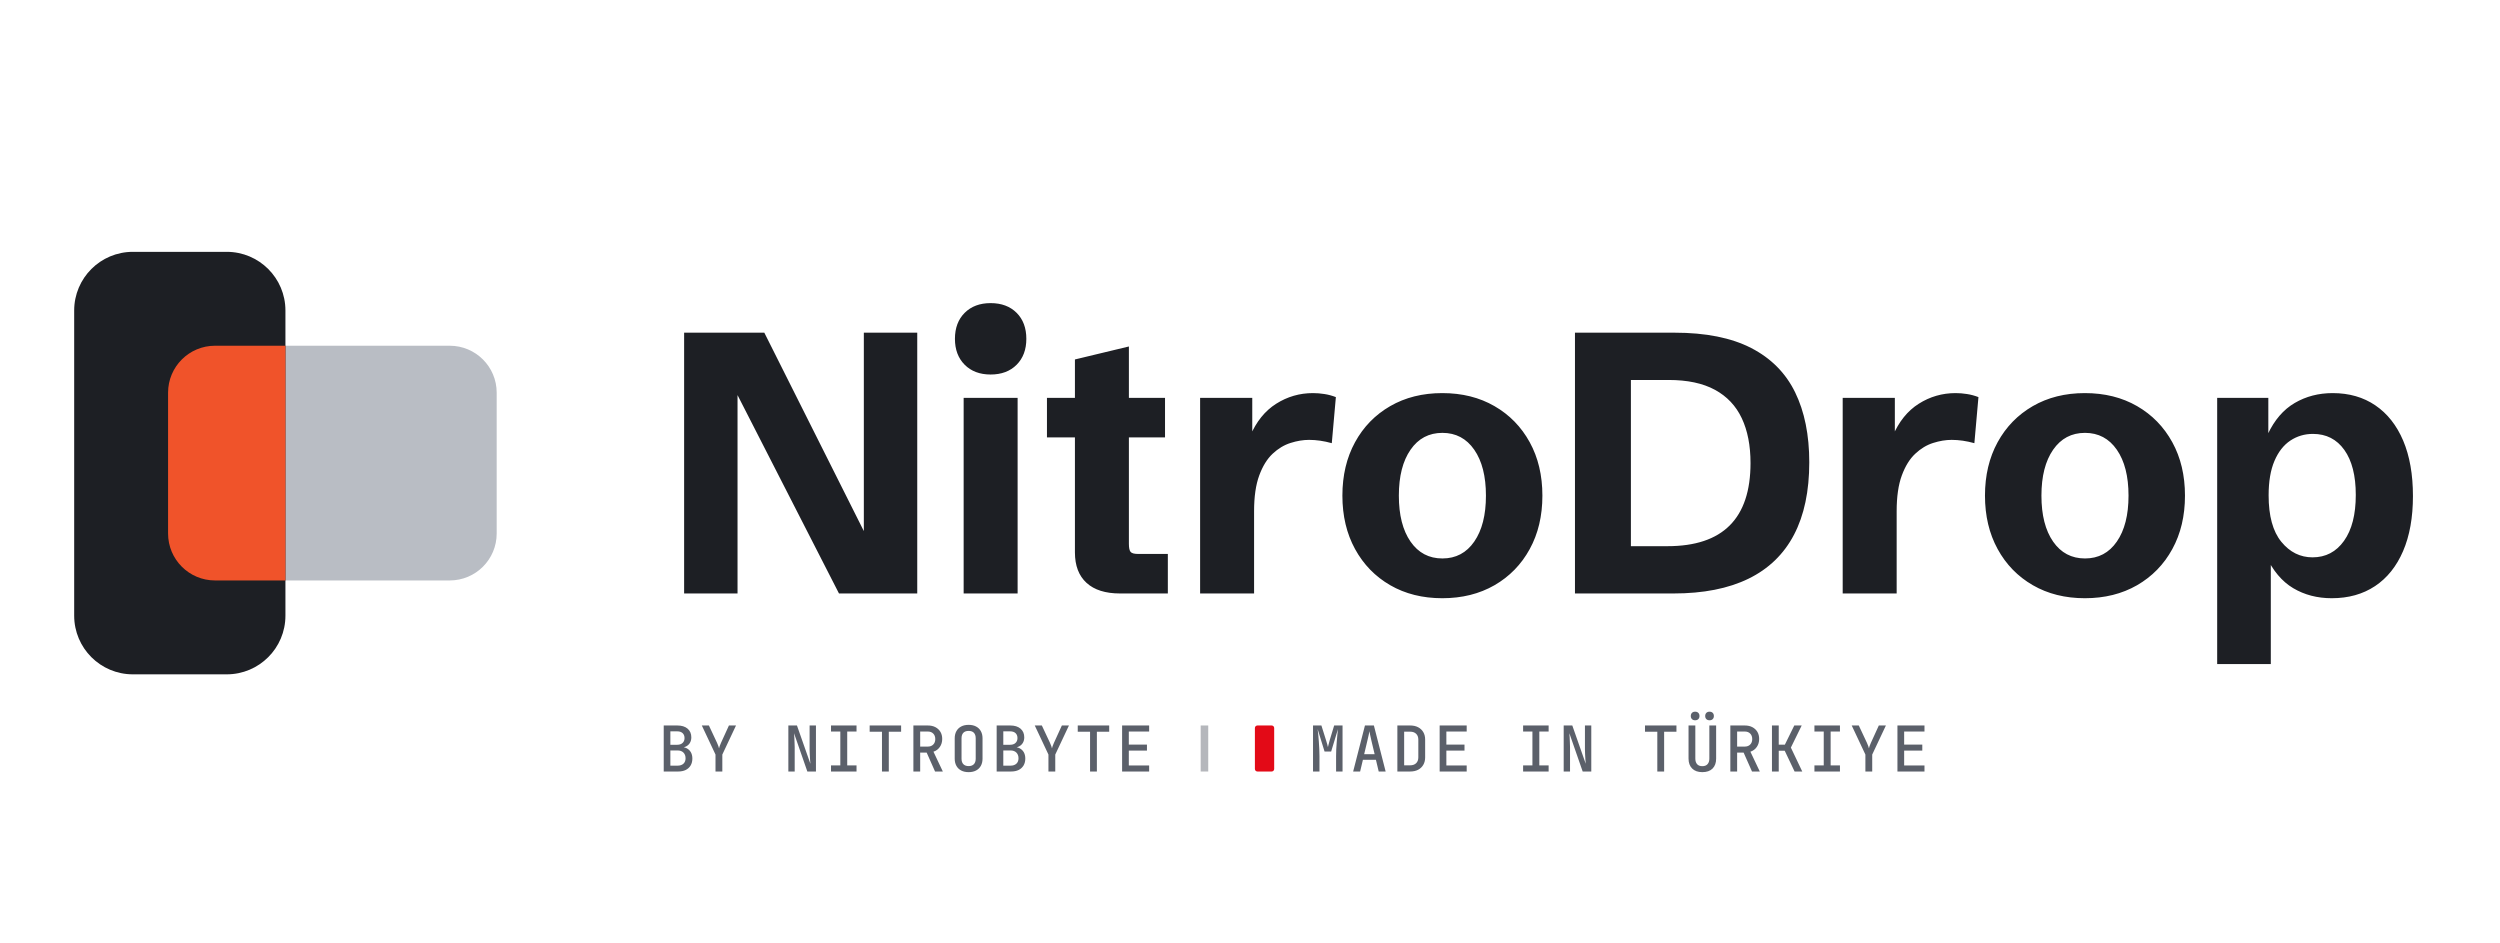
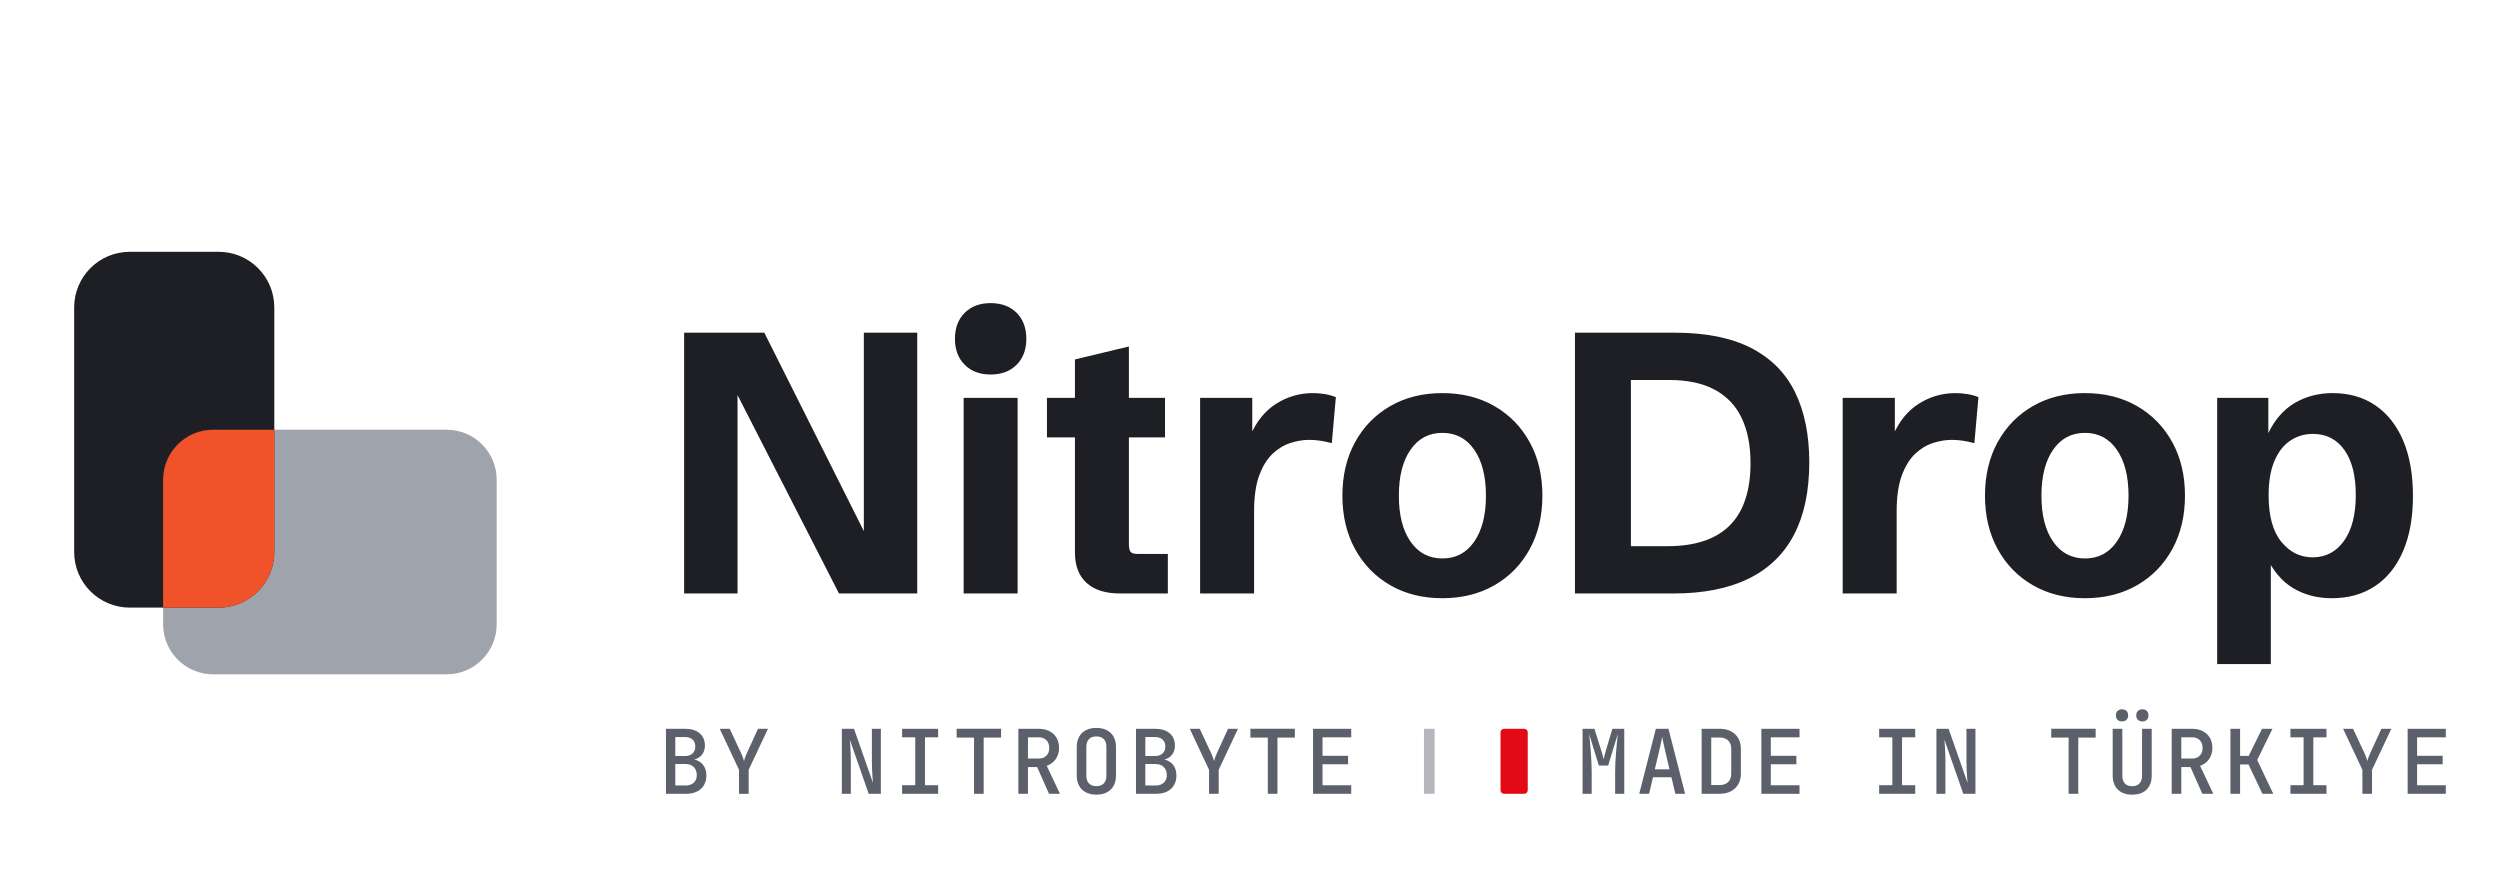
- <svg xmlns="http://www.w3.org/2000/svg" viewBox="0 0 674 254">
-   <g transform="translate(-2.15 48.91) scale(3.1641)">
+ <svg xmlns="http://www.w3.org/2000/svg" viewBox="0 0 674 238">
+   <g transform="translate(2.01 55.90) scale(2.9975)">
    <defs>
-       <clipPath id="clp9">
-         <rect x="7" y="6" width="18" height="36" rx="5" />
+       <clipPath id="clp19">
+         <rect x="6" y="4" width="18" height="32" rx="5" />
      </clipPath>
    </defs>
-     <g fill="#B9BDC4">
-       <rect x="15" y="14" width="28" height="20" rx="4" />
+     <g fill="#9EA3AC">
+       <rect x="14" y="20" width="30" height="22" rx="4.5" />
    </g>
    <g fill="#1D1F24">
-       <rect x="7" y="6" width="18" height="36" rx="5" />
+       <rect x="6" y="4" width="18" height="32" rx="5" />
    </g>
-     <g fill="#F0532A" clip-path="url(#clp9)">
-       <rect x="15" y="14" width="28" height="20" rx="4" />
+     <g fill="#F0532A" clip-path="url(#clp19)">
+       <rect x="14" y="20" width="30" height="22" rx="4.5" />
    </g>
  </g>
  <path fill="#1D1F24" d="M184.44 160.00L184.44 89.69L206.06 89.69L237.58 152.53L232.89 152.82L232.89 89.69L247.29 89.69L247.29 160.00L226.19 160.00L193.88 96.82L198.84 96.47L198.84 160.00L184.44 160.00ZM259.80 160.00L259.80 107.27L274.35 107.27L274.35 160.00L259.80 160.00ZM267.07 100.97Q262.71 100.97 260.08 98.34Q257.45 95.71 257.45 91.35Q257.45 86.96 260.08 84.34Q262.71 81.72 267.07 81.72Q271.46 81.72 274.08 84.34Q276.70 86.96 276.70 91.35Q276.70 95.71 274.08 98.34Q271.46 100.97 267.07 100.97ZM301.96 160.00Q296.07 160.00 292.94 157.15Q289.80 154.29 289.80 148.93L289.80 117.93L282.26 117.93L282.26 107.27L289.80 107.27L289.80 96.91L304.35 93.41L304.35 107.27L314.09 107.27L314.09 117.93L304.35 117.93L304.35 146.62Q304.35 148.25 304.81 148.79Q305.28 149.34 306.79 149.34L314.85 149.34L314.85 160.00L301.96 160.00ZM323.55 160.00L323.55 107.27L337.61 107.27L337.61 119.13L337.02 117.59Q339.53 111.71 344.06 108.85Q348.59 105.98 353.97 105.98Q355.50 105.98 357.06 106.23Q358.62 106.47 360.15 107.06L359.05 119.48Q355.87 118.59 352.93 118.59Q350.53 118.59 347.93 119.42Q345.33 120.24 343.10 122.33Q340.88 124.41 339.49 128.18Q338.10 131.95 338.10 137.82L338.10 160.00L323.55 160.00ZM388.85 161.28Q380.88 161.28 374.80 157.77Q368.73 154.26 365.32 148.02Q361.91 141.79 361.91 133.62Q361.91 125.45 365.32 119.22Q368.72 113.00 374.80 109.49Q380.88 105.98 388.84 105.98Q396.84 105.98 402.91 109.49Q408.99 112.99 412.41 119.22Q415.83 125.44 415.83 133.63Q415.83 141.81 412.41 148.04Q409.00 154.27 402.91 157.78Q396.81 161.28 388.85 161.28ZM388.87 150.56Q394.32 150.56 397.46 146.01Q400.61 141.46 400.61 133.63Q400.61 125.79 397.46 121.25Q394.31 116.70 388.87 116.70Q383.42 116.70 380.28 121.25Q377.13 125.79 377.13 133.63Q377.13 141.48 380.28 146.02Q383.43 150.56 388.87 150.56ZM424.61 160.00L424.61 89.69L451.43 89.69Q464.08 89.69 472.11 93.82Q480.14 97.95 483.96 105.76Q487.78 113.58 487.78 124.63Q487.78 136.30 483.66 144.17Q479.54 152.04 471.39 156.02Q463.24 160.00 451.15 160.00L424.61 160.00ZM439.69 147.25L449.56 147.25Q471.94 147.25 471.94 124.84Q471.94 117.75 469.58 112.75Q467.22 107.74 462.34 105.09Q457.47 102.44 449.84 102.44L439.69 102.44L439.69 147.25ZM496.79 160.00L496.79 107.27L510.85 107.27L510.85 119.13L510.26 117.59Q512.77 111.71 517.30 108.85Q521.83 105.98 527.22 105.98Q528.74 105.98 530.30 106.23Q531.86 106.47 533.39 107.06L532.29 119.48Q529.11 118.59 526.17 118.59Q523.78 118.59 521.17 119.42Q518.57 120.24 516.35 122.33Q514.12 124.41 512.73 128.18Q511.34 131.95 511.34 137.82L511.34 160.00L496.79 160.00ZM562.09 161.28Q554.12 161.28 548.05 157.77Q541.97 154.26 538.56 148.02Q535.15 141.79 535.15 133.62Q535.15 125.45 538.56 119.22Q541.97 113.00 548.04 109.49Q554.12 105.98 562.08 105.98Q570.08 105.98 576.16 109.49Q582.23 112.99 585.65 119.22Q589.07 125.44 589.07 133.63Q589.07 141.81 585.65 148.04Q582.24 154.27 576.15 157.78Q570.05 161.28 562.09 161.28ZM562.12 150.56Q567.56 150.56 570.70 146.01Q573.85 141.46 573.85 133.63Q573.85 125.79 570.70 121.25Q567.55 116.70 562.11 116.70Q556.67 116.70 553.52 121.25Q550.37 125.79 550.37 133.63Q550.37 141.48 553.52 146.02Q556.67 150.56 562.12 150.56ZM597.75 179.04L597.75 107.27L611.54 107.27L611.54 117.84L611.38 117.09Q614.10 111.30 618.66 108.64Q623.21 105.98 628.88 105.98Q635.55 105.98 640.40 109.29Q645.26 112.59 647.90 118.80Q650.53 125.02 650.53 133.74Q650.53 142.40 647.87 148.58Q645.21 154.76 640.30 158.02Q635.39 161.28 628.64 161.28Q622.80 161.28 618.25 158.57Q613.69 155.86 610.85 149.76L612.21 149.64L612.21 179.04L597.75 179.04ZM623.46 150.26Q628.78 150.26 631.95 145.81Q635.12 141.36 635.12 133.43Q635.12 125.63 632.04 121.31Q628.96 116.98 623.56 116.98Q620.20 116.98 617.48 118.78Q614.76 120.59 613.19 124.27Q611.62 127.95 611.62 133.54Q611.62 141.87 615.04 146.06Q618.47 150.26 623.46 150.26Z" />
-   <path fill="#5B606A" transform="translate(177.50 208.00)" d="M1.44 0.00L1.44 -12.41L5.11 -12.41Q6.86 -12.41 7.87 -11.56Q8.88 -10.70 8.88 -9.21Q8.88 -8.37 8.51 -7.74Q8.15 -7.12 7.50 -6.78Q6.85 -6.44 5.98 -6.45L5.98 -6.61Q6.92 -6.63 7.64 -6.26Q8.35 -5.89 8.76 -5.19Q9.16 -4.48 9.16 -3.49Q9.16 -2.43 8.70 -1.64Q8.23 -0.85 7.38 -0.42Q6.52 0.00 5.33 0.00L1.44 0.00ZM3.23 -1.58L5.18 -1.58Q6.18 -1.58 6.76 -2.11Q7.33 -2.64 7.33 -3.57Q7.33 -4.52 6.76 -5.10Q6.18 -5.68 5.18 -5.68L3.23 -5.68L3.23 -1.58ZM3.23 -7.21L5.08 -7.21Q6.00 -7.21 6.52 -7.70Q7.05 -8.19 7.05 -9.02Q7.05 -9.86 6.53 -10.35Q6.01 -10.83 5.09 -10.83L3.23 -10.83L3.23 -7.21ZM15.40 0.00L15.40 -4.57L11.71 -12.41L13.62 -12.41L15.82 -7.72Q16.03 -7.25 16.17 -6.86Q16.30 -6.46 16.35 -6.25Q16.40 -6.46 16.53 -6.86Q16.67 -7.25 16.88 -7.72L19.02 -12.41L20.93 -12.41L17.24 -4.57L17.24 0.00L15.40 0.00ZM35.04 0.00L35.04 -12.41L37.36 -12.41L40.98 -2.09Q40.94 -2.58 40.89 -3.26Q40.84 -3.94 40.81 -4.67Q40.77 -5.40 40.77 -6.00L40.77 -12.41L42.48 -12.41L42.48 0.00L40.16 0.00L36.57 -10.32Q36.61 -9.87 36.65 -9.21Q36.68 -8.55 36.71 -7.84Q36.75 -7.13 36.75 -6.51L36.75 0.00L35.04 0.00ZM46.54 0.00L46.54 -1.64L49.05 -1.64L49.05 -10.77L46.54 -10.77L46.54 -12.41L53.42 -12.41L53.42 -10.77L50.91 -10.77L50.91 -1.64L53.42 -1.64L53.42 0.00L46.54 0.00ZM60.28 0.00L60.28 -10.73L56.96 -10.73L56.96 -12.42L65.44 -12.42L65.44 -10.73L62.12 -10.73L62.12 0.00L60.28 0.00ZM68.75 0.00L68.75 -12.41L72.63 -12.41Q73.81 -12.41 74.68 -11.96Q75.55 -11.50 76.04 -10.69Q76.52 -9.88 76.52 -8.78Q76.52 -7.54 75.88 -6.62Q75.25 -5.70 74.16 -5.34L76.69 0.00L74.59 0.00L72.33 -5.10L70.58 -5.10L70.58 0.00L68.75 0.00ZM70.58 -6.72L72.63 -6.72Q73.56 -6.72 74.10 -7.27Q74.65 -7.82 74.65 -8.74Q74.65 -9.68 74.10 -10.23Q73.56 -10.78 72.63 -10.78L70.58 -10.78L70.58 -6.72ZM83.64 0.17Q82.48 0.17 81.64 -0.27Q80.80 -0.71 80.35 -1.52Q79.89 -2.34 79.89 -3.45L79.89 -8.96Q79.89 -10.08 80.35 -10.89Q80.80 -11.70 81.64 -12.14Q82.48 -12.58 83.64 -12.58Q84.80 -12.58 85.64 -12.14Q86.48 -11.70 86.93 -10.89Q87.39 -10.08 87.39 -8.97L87.39 -3.45Q87.39 -2.34 86.93 -1.52Q86.48 -0.71 85.64 -0.27Q84.80 0.17 83.64 0.17ZM83.64 -1.46Q84.57 -1.46 85.06 -1.98Q85.55 -2.49 85.55 -3.45L85.55 -8.96Q85.55 -9.92 85.06 -10.44Q84.58 -10.95 83.64 -10.95Q82.72 -10.95 82.22 -10.44Q81.73 -9.92 81.73 -8.96L81.73 -3.45Q81.73 -2.49 82.22 -1.98Q82.72 -1.46 83.64 -1.46ZM91.20 0.00L91.20 -12.41L94.87 -12.41Q96.62 -12.41 97.63 -11.56Q98.64 -10.70 98.64 -9.21Q98.64 -8.37 98.27 -7.74Q97.91 -7.12 97.26 -6.78Q96.61 -6.44 95.74 -6.45L95.74 -6.61Q96.68 -6.63 97.40 -6.26Q98.11 -5.89 98.52 -5.19Q98.92 -4.48 98.92 -3.49Q98.92 -2.43 98.46 -1.64Q97.99 -0.85 97.14 -0.42Q96.28 0.00 95.09 0.00L91.20 0.00ZM92.99 -1.58L94.94 -1.58Q95.94 -1.58 96.52 -2.11Q97.09 -2.64 97.09 -3.57Q97.09 -4.52 96.52 -5.10Q95.94 -5.68 94.94 -5.68L92.99 -5.68L92.99 -1.58ZM92.99 -7.21L94.84 -7.21Q95.76 -7.21 96.28 -7.70Q96.81 -8.19 96.81 -9.02Q96.81 -9.86 96.29 -10.35Q95.77 -10.83 94.85 -10.83L92.99 -10.83L92.99 -7.21ZM105.16 0.00L105.16 -4.57L101.47 -12.41L103.38 -12.41L105.58 -7.72Q105.79 -7.25 105.93 -6.86Q106.06 -6.46 106.11 -6.25Q106.16 -6.46 106.29 -6.86Q106.43 -7.25 106.64 -7.72L108.78 -12.41L110.69 -12.41L107.00 -4.57L107.00 0.00L105.16 0.00ZM116.38 0.00L116.38 -10.73L113.06 -10.73L113.06 -12.42L121.54 -12.42L121.54 -10.73L118.22 -10.73L118.22 0.00L116.38 0.00ZM125.02 0.00L125.02 -12.41L132.31 -12.41L132.31 -10.78L126.83 -10.78L126.83 -7.26L131.72 -7.26L131.72 -5.64L126.83 -5.64L126.83 -1.63L132.31 -1.63L132.31 0.00L125.02 0.00Z" />
-   <rect x="323.70" y="195.59" width="2.04" height="12.41" fill="#5B606A" opacity=".45" />
-   <rect x="338.32" y="195.59" width="5.20" height="12.41" rx="0.68" fill="#E30A17" />
-   <path fill="#5B606A" transform="translate(352.87 208.00)" d="M1.12 0.00L1.12 -12.41L3.38 -12.41L4.63 -8.43Q4.82 -7.86 4.95 -7.35Q5.09 -6.84 5.14 -6.58Q5.21 -6.84 5.33 -7.35Q5.45 -7.86 5.62 -8.44L6.82 -12.41L9.08 -12.41L9.08 0.00L7.34 0.00L7.34 -4.17Q7.34 -4.98 7.38 -5.95Q7.43 -6.93 7.51 -7.93Q7.59 -8.93 7.68 -9.84Q7.77 -10.74 7.84 -11.42L6.01 -5.39L4.23 -5.39L2.37 -11.42Q2.45 -10.76 2.54 -9.89Q2.62 -9.01 2.69 -8.02Q2.76 -7.04 2.81 -6.04Q2.86 -5.05 2.86 -4.17L2.86 0.00L1.12 0.00ZM11.94 0.00L15.12 -12.41L17.53 -12.41L20.70 0.00L18.83 0.00L18.08 -3.15L14.57 -3.15L13.82 0.00L11.94 0.00ZM14.91 -4.67L17.73 -4.67L16.88 -8.24Q16.65 -9.20 16.51 -9.90Q16.36 -10.60 16.32 -10.86Q16.28 -10.60 16.14 -9.90Q16.00 -9.20 15.76 -8.26L14.91 -4.67ZM23.86 0.00L23.86 -12.41L27.31 -12.41Q28.55 -12.41 29.45 -11.94Q30.35 -11.47 30.85 -10.62Q31.35 -9.77 31.35 -8.61L31.35 -3.82Q31.35 -2.66 30.85 -1.80Q30.35 -0.94 29.45 -0.47Q28.55 0.00 27.31 0.00L23.86 0.00ZM25.69 -1.67L27.31 -1.67Q28.33 -1.67 28.92 -2.24Q29.51 -2.81 29.51 -3.82L29.51 -8.61Q29.51 -9.60 28.92 -10.17Q28.33 -10.74 27.31 -10.74L25.69 -10.74L25.69 -1.67ZM35.26 0.00L35.26 -12.41L42.55 -12.41L42.55 -10.78L37.07 -10.78L37.07 -7.26L41.96 -7.26L41.96 -5.64L37.07 -5.64L37.07 -1.63L42.55 -1.63L42.55 0.00L35.26 0.00ZM57.76 0.00L57.76 -1.64L60.27 -1.64L60.27 -10.77L57.76 -10.77L57.76 -12.41L64.64 -12.41L64.64 -10.77L62.13 -10.77L62.13 -1.64L64.64 -1.64L64.64 0.00L57.76 0.00ZM68.70 0.00L68.70 -12.41L71.02 -12.41L74.64 -2.09Q74.60 -2.58 74.55 -3.26Q74.50 -3.94 74.47 -4.67Q74.43 -5.40 74.43 -6.00L74.43 -12.41L76.14 -12.41L76.14 0.00L73.82 0.00L70.23 -10.32Q70.27 -9.87 70.31 -9.21Q70.34 -8.55 70.37 -7.84Q70.41 -7.13 70.41 -6.51L70.41 0.00L68.70 0.00ZM93.94 0.00L93.94 -10.73L90.62 -10.73L90.62 -12.42L99.10 -12.42L99.10 -10.73L95.78 -10.73L95.78 0.00L93.94 0.00ZM106.08 0.17Q104.30 0.17 103.33 -0.81Q102.36 -1.79 102.36 -3.47L102.36 -12.41L104.19 -12.41L104.19 -3.48Q104.19 -2.53 104.66 -1.99Q105.13 -1.44 106.08 -1.44Q107.01 -1.44 107.49 -1.99Q107.97 -2.53 107.97 -3.48L107.97 -12.41L109.80 -12.41L109.80 -3.47Q109.80 -1.78 108.84 -0.80Q107.87 0.17 106.08 0.17ZM108.02 -13.81Q107.49 -13.81 107.17 -14.12Q106.85 -14.43 106.85 -14.96Q106.85 -15.50 107.17 -15.82Q107.49 -16.13 108.02 -16.13Q108.56 -16.13 108.87 -15.82Q109.19 -15.50 109.19 -14.96Q109.19 -14.43 108.87 -14.12Q108.56 -13.81 108.02 -13.81ZM104.14 -13.81Q103.60 -13.81 103.29 -14.12Q102.97 -14.43 102.97 -14.96Q102.97 -15.50 103.29 -15.82Q103.60 -16.13 104.14 -16.13Q104.67 -16.13 104.99 -15.82Q105.31 -15.50 105.31 -14.96Q105.31 -14.43 104.99 -14.12Q104.67 -13.81 104.14 -13.81ZM113.63 0.00L113.63 -12.41L117.51 -12.41Q118.69 -12.41 119.56 -11.96Q120.43 -11.50 120.92 -10.69Q121.40 -9.88 121.40 -8.78Q121.40 -7.54 120.76 -6.62Q120.13 -5.70 119.04 -5.34L121.57 0.00L119.47 0.00L117.21 -5.10L115.46 -5.10L115.46 0.00L113.63 0.00ZM115.46 -6.72L117.51 -6.72Q118.44 -6.72 118.98 -7.27Q119.53 -7.82 119.53 -8.74Q119.53 -9.68 118.98 -10.23Q118.44 -10.78 117.51 -10.78L115.46 -10.78L115.46 -6.72ZM124.85 0.00L124.85 -12.41L126.68 -12.41L126.68 -7.24L128.33 -7.24L130.87 -12.41L132.87 -12.41L129.95 -6.45L133.02 0.00L130.95 0.00L128.29 -5.60L126.68 -5.60L126.68 0.00L124.85 0.00ZM136.30 0.00L136.30 -1.64L138.81 -1.64L138.81 -10.77L136.30 -10.77L136.30 -12.41L143.18 -12.41L143.18 -10.77L140.67 -10.77L140.67 -1.64L143.18 -1.64L143.18 0.00L136.30 0.00ZM150.04 0.00L150.04 -4.57L146.35 -12.41L148.26 -12.41L150.46 -7.72Q150.67 -7.25 150.81 -6.86Q150.94 -6.46 150.99 -6.25Q151.04 -6.46 151.17 -6.86Q151.31 -7.25 151.52 -7.72L153.66 -12.41L155.57 -12.41L151.88 -4.57L151.88 0.00L150.04 0.00ZM158.68 0.00L158.68 -12.41L165.97 -12.41L165.97 -10.78L160.49 -10.78L160.49 -7.26L165.38 -7.26L165.38 -5.64L160.49 -5.64L160.49 -1.63L165.97 -1.63L165.97 0.00L158.68 0.00Z" />
+   <path fill="#5B606A" transform="translate(177.50 214.00)" d="M2.04 0.00L2.04 -17.52L7.21 -17.52Q9.69 -17.52 11.11 -16.32Q12.54 -15.11 12.54 -13.00Q12.54 -11.81 12.02 -10.93Q11.51 -10.05 10.59 -9.57Q9.67 -9.09 8.45 -9.11L8.45 -9.34Q9.78 -9.36 10.78 -8.84Q11.79 -8.32 12.36 -7.32Q12.94 -6.32 12.94 -4.93Q12.94 -3.43 12.28 -2.31Q11.62 -1.20 10.41 -0.60Q9.20 0.00 7.52 0.00L2.04 0.00ZM4.56 -2.23L7.31 -2.23Q8.72 -2.23 9.54 -2.98Q10.35 -3.73 10.35 -5.04Q10.35 -6.38 9.54 -7.20Q8.72 -8.02 7.31 -8.02L4.56 -8.02L4.56 -2.23ZM4.56 -10.18L7.18 -10.18Q8.47 -10.18 9.21 -10.87Q9.95 -11.56 9.95 -12.74Q9.95 -13.92 9.22 -14.61Q8.48 -15.29 7.19 -15.29L4.56 -15.29L4.56 -10.18ZM21.74 0.00L21.74 -6.46L16.54 -17.52L19.23 -17.52L22.33 -10.90Q22.63 -10.24 22.82 -9.68Q23.02 -9.12 23.08 -8.82Q23.15 -9.12 23.34 -9.68Q23.54 -10.24 23.83 -10.90L26.86 -17.52L29.54 -17.52L24.34 -6.46L24.34 0.00L21.74 0.00ZM49.46 0.00L49.46 -17.52L52.74 -17.52L57.85 -2.95Q57.79 -3.64 57.72 -4.60Q57.65 -5.56 57.61 -6.59Q57.56 -7.62 57.56 -8.47L57.56 -17.52L59.98 -17.52L59.98 0.00L56.70 0.00L51.62 -14.57Q51.68 -13.93 51.73 -13.00Q51.79 -12.07 51.83 -11.07Q51.88 -10.07 51.88 -9.19L51.88 0.00L49.46 0.00ZM65.70 0.00L65.70 -2.31L69.25 -2.31L69.25 -15.21L65.70 -15.21L65.70 -17.52L75.42 -17.52L75.42 -15.21L71.87 -15.21L71.87 -2.31L75.42 -2.31L75.42 0.00L65.70 0.00ZM85.10 0.00L85.10 -15.15L80.41 -15.15L80.41 -17.54L92.39 -17.54L92.39 -15.15L87.70 -15.15L87.70 0.00L85.10 0.00ZM97.05 0.00L97.05 -17.52L102.54 -17.52Q104.20 -17.52 105.43 -16.88Q106.66 -16.24 107.34 -15.09Q108.02 -13.94 108.02 -12.39Q108.02 -10.64 107.13 -9.35Q106.23 -8.05 104.70 -7.54L108.26 0.00L105.31 0.00L102.11 -7.20L99.64 -7.20L99.64 0.00L97.05 0.00ZM99.64 -9.49L102.54 -9.49Q103.84 -9.49 104.61 -10.27Q105.38 -11.04 105.38 -12.34Q105.38 -13.67 104.61 -14.45Q103.84 -15.22 102.54 -15.22L99.64 -15.22L99.64 -9.49ZM118.08 0.24Q116.45 0.24 115.26 -0.38Q114.07 -1.00 113.43 -2.15Q112.79 -3.30 112.79 -4.87L112.79 -12.65Q112.79 -14.23 113.43 -15.38Q114.07 -16.52 115.26 -17.14Q116.45 -17.76 118.08 -17.76Q119.72 -17.76 120.90 -17.14Q122.09 -16.52 122.73 -15.38Q123.37 -14.23 123.37 -12.66L123.37 -4.87Q123.37 -3.30 122.73 -2.15Q122.09 -1.00 120.90 -0.38Q119.72 0.24 118.08 0.24ZM118.08 -2.06Q119.40 -2.06 120.09 -2.79Q120.78 -3.52 120.78 -4.87L120.78 -12.65Q120.78 -14.01 120.09 -14.73Q119.40 -15.46 118.08 -15.46Q116.77 -15.46 116.08 -14.73Q115.38 -14.01 115.38 -12.65L115.38 -4.87Q115.38 -3.52 116.08 -2.79Q116.78 -2.06 118.08 -2.06ZM128.76 0.00L128.76 -17.52L133.93 -17.52Q136.41 -17.52 137.83 -16.32Q139.26 -15.11 139.26 -13.00Q139.26 -11.81 138.74 -10.93Q138.23 -10.05 137.31 -9.57Q136.39 -9.09 135.17 -9.11L135.17 -9.34Q136.50 -9.36 137.50 -8.84Q138.51 -8.32 139.08 -7.32Q139.66 -6.32 139.66 -4.93Q139.66 -3.43 139.00 -2.31Q138.34 -1.20 137.13 -0.60Q135.92 0.00 134.24 0.00L128.76 0.00ZM131.28 -2.23L134.03 -2.23Q135.44 -2.23 136.26 -2.98Q137.07 -3.73 137.07 -5.04Q137.07 -6.38 136.26 -7.20Q135.44 -8.02 134.03 -8.02L131.28 -8.02L131.28 -2.23ZM131.28 -10.18L133.90 -10.18Q135.19 -10.18 135.93 -10.87Q136.67 -11.56 136.67 -12.74Q136.67 -13.92 135.94 -14.61Q135.20 -15.29 133.91 -15.29L131.28 -15.29L131.28 -10.18ZM148.46 0.00L148.46 -6.46L143.26 -17.52L145.95 -17.52L149.05 -10.90Q149.35 -10.24 149.54 -9.68Q149.74 -9.12 149.80 -8.82Q149.87 -9.12 150.06 -9.68Q150.26 -10.24 150.55 -10.90L153.58 -17.52L156.26 -17.52L151.06 -6.46L151.06 0.00L148.46 0.00ZM164.30 0.00L164.30 -15.15L159.61 -15.15L159.61 -17.54L171.59 -17.54L171.59 -15.15L166.90 -15.15L166.90 0.00L164.30 0.00ZM176.50 0.00L176.50 -17.52L186.79 -17.52L186.79 -15.22L179.05 -15.22L179.05 -10.24L185.95 -10.24L185.95 -7.96L179.05 -7.96L179.05 -2.30L186.79 -2.30L186.79 0.00L176.50 0.00Z" />
+   <rect x="383.90" y="196.48" width="2.88" height="17.52" fill="#5B606A" opacity=".45" />
+   <rect x="404.54" y="196.48" width="7.34" height="17.52" rx="0.96" fill="#E30A17" />
+   <path fill="#5B606A" transform="translate(425.08 214.00)" d="M1.58 0.00L1.58 -17.52L4.78 -17.52L6.54 -11.90Q6.80 -11.10 6.99 -10.38Q7.18 -9.66 7.26 -9.29Q7.35 -9.66 7.52 -10.38Q7.70 -11.10 7.94 -11.92L9.62 -17.52L12.82 -17.52L12.82 0.00L10.36 0.00L10.36 -5.89Q10.36 -7.03 10.42 -8.40Q10.49 -9.78 10.61 -11.19Q10.72 -12.61 10.85 -13.89Q10.98 -15.16 11.07 -16.12L8.48 -7.61L5.97 -7.61L3.34 -16.12Q3.46 -15.19 3.58 -13.96Q3.70 -12.72 3.80 -11.33Q3.90 -9.93 3.97 -8.53Q4.04 -7.13 4.04 -5.89L4.04 0.00L1.58 0.00ZM16.86 0.00L21.34 -17.52L24.74 -17.52L29.22 0.00L26.59 0.00L25.53 -4.45L20.57 -4.45L19.51 0.00L16.86 0.00ZM21.05 -6.59L25.02 -6.59L23.83 -11.64Q23.51 -12.98 23.31 -13.98Q23.10 -14.97 23.04 -15.34Q22.98 -14.97 22.78 -13.98Q22.58 -12.99 22.26 -11.66L21.05 -6.59ZM33.68 0.00L33.68 -17.52L38.56 -17.52Q40.30 -17.52 41.57 -16.86Q42.84 -16.20 43.55 -14.99Q44.26 -13.79 44.26 -12.16L44.26 -5.39Q44.26 -3.76 43.55 -2.55Q42.84 -1.33 41.57 -0.67Q40.30 0.00 38.56 0.00L33.68 0.00ZM36.27 -2.35L38.56 -2.35Q40.00 -2.35 40.83 -3.16Q41.66 -3.97 41.66 -5.39L41.66 -12.16Q41.66 -13.55 40.83 -14.36Q40.00 -15.17 38.56 -15.17L36.27 -15.17L36.27 -2.35ZM49.78 0.00L49.78 -17.52L60.07 -17.52L60.07 -15.22L52.33 -15.22L52.33 -10.24L59.23 -10.24L59.23 -7.96L52.33 -7.96L52.33 -2.30L60.07 -2.30L60.07 0.00L49.78 0.00ZM81.54 0.00L81.54 -2.31L85.09 -2.31L85.09 -15.21L81.54 -15.21L81.54 -17.52L91.26 -17.52L91.26 -15.21L87.71 -15.21L87.71 -2.31L91.26 -2.31L91.26 0.00L81.54 0.00ZM96.98 0.00L96.98 -17.52L100.26 -17.52L105.37 -2.95Q105.31 -3.64 105.24 -4.60Q105.17 -5.56 105.13 -6.59Q105.08 -7.62 105.08 -8.47L105.08 -17.52L107.50 -17.52L107.50 0.00L104.22 0.00L99.14 -14.57Q99.20 -13.93 99.25 -13.00Q99.31 -12.07 99.35 -11.07Q99.40 -10.07 99.40 -9.19L99.40 0.00L96.98 0.00ZM132.62 0.00L132.62 -15.15L127.93 -15.15L127.93 -17.54L139.91 -17.54L139.91 -15.15L135.22 -15.15L135.22 0.00L132.62 0.00ZM149.76 0.24Q147.25 0.24 145.88 -1.14Q144.50 -2.52 144.50 -4.90L144.50 -17.52L147.10 -17.52L147.10 -4.91Q147.10 -3.57 147.76 -2.80Q148.43 -2.04 149.76 -2.04Q151.07 -2.04 151.75 -2.80Q152.42 -3.57 152.42 -4.91L152.42 -17.52L155.02 -17.52L155.02 -4.90Q155.02 -2.51 153.65 -1.14Q152.29 0.24 149.76 0.24ZM152.50 -19.50Q151.75 -19.50 151.30 -19.94Q150.85 -20.37 150.85 -21.12Q150.85 -21.88 151.30 -22.33Q151.75 -22.77 152.50 -22.77Q153.26 -22.77 153.71 -22.33Q154.15 -21.88 154.15 -21.12Q154.15 -20.37 153.71 -19.94Q153.26 -19.50 152.50 -19.50ZM147.02 -19.50Q146.26 -19.50 145.81 -19.94Q145.37 -20.37 145.37 -21.12Q145.37 -21.88 145.81 -22.33Q146.26 -22.77 147.02 -22.77Q147.77 -22.77 148.22 -22.33Q148.67 -21.88 148.67 -21.12Q148.67 -20.37 148.22 -19.94Q147.77 -19.50 147.02 -19.50ZM160.41 0.00L160.41 -17.52L165.90 -17.52Q167.56 -17.52 168.79 -16.88Q170.02 -16.24 170.70 -15.09Q171.38 -13.94 171.38 -12.39Q171.38 -10.64 170.49 -9.35Q169.59 -8.05 168.06 -7.54L171.62 0.00L168.67 0.00L165.47 -7.20L163.00 -7.20L163.00 0.00L160.41 0.00ZM163.00 -9.49L165.90 -9.49Q167.20 -9.49 167.97 -10.27Q168.74 -11.04 168.74 -12.34Q168.74 -13.67 167.97 -14.45Q167.20 -15.22 165.90 -15.22L163.00 -15.22L163.00 -9.49ZM176.25 0.00L176.25 -17.52L178.85 -17.52L178.85 -10.22L181.17 -10.22L184.76 -17.52L187.58 -17.52L183.46 -9.11L187.79 0.00L184.87 0.00L181.12 -7.90L178.85 -7.90L178.85 0.00L176.25 0.00ZM192.42 0.00L192.42 -2.31L195.97 -2.31L195.97 -15.21L192.42 -15.21L192.42 -17.52L202.14 -17.52L202.14 -15.21L198.59 -15.21L198.59 -2.31L202.14 -2.31L202.14 0.00L192.42 0.00ZM211.82 0.00L211.82 -6.46L206.62 -17.52L209.31 -17.52L212.41 -10.90Q212.71 -10.24 212.90 -9.68Q213.10 -9.12 213.16 -8.82Q213.23 -9.12 213.42 -9.68Q213.62 -10.24 213.91 -10.90L216.94 -17.52L219.62 -17.52L214.42 -6.46L214.42 0.00L211.82 0.00ZM224.02 0.00L224.02 -17.52L234.31 -17.52L234.31 -15.22L226.57 -15.22L226.57 -10.24L233.47 -10.24L233.47 -7.96L226.57 -7.96L226.57 -2.30L234.31 -2.30L234.31 0.00L224.02 0.00Z" />
</svg>
